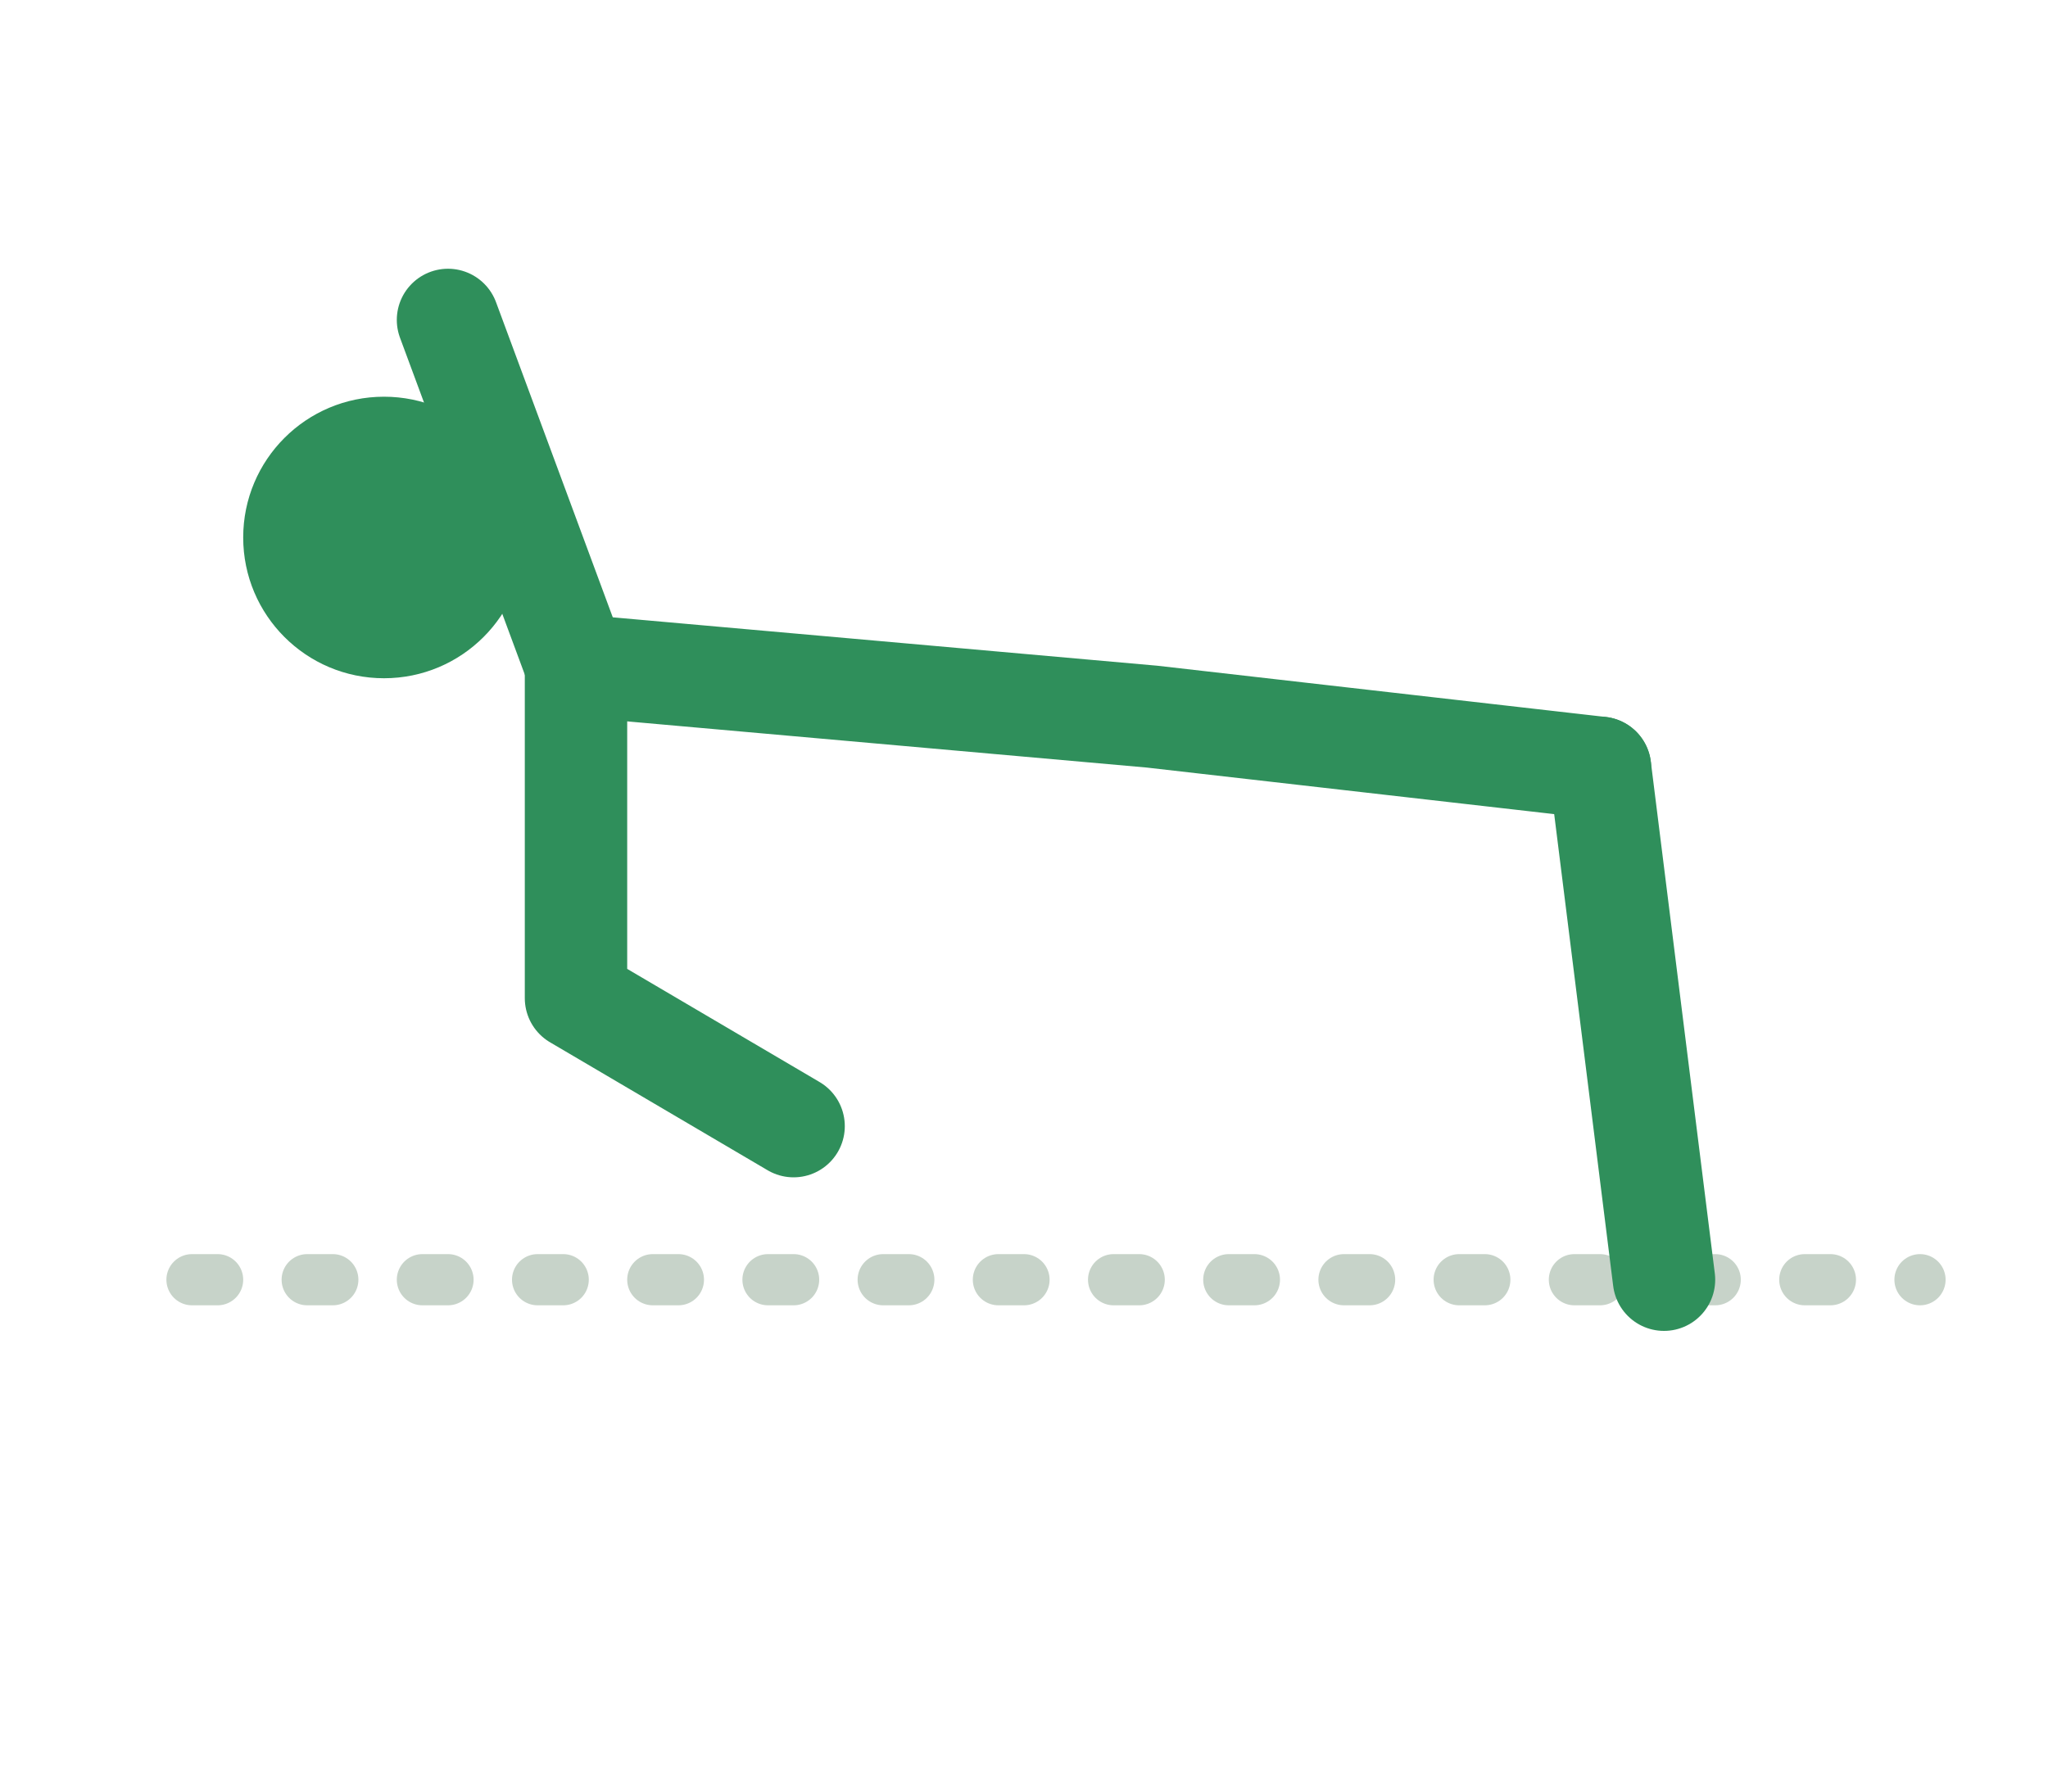
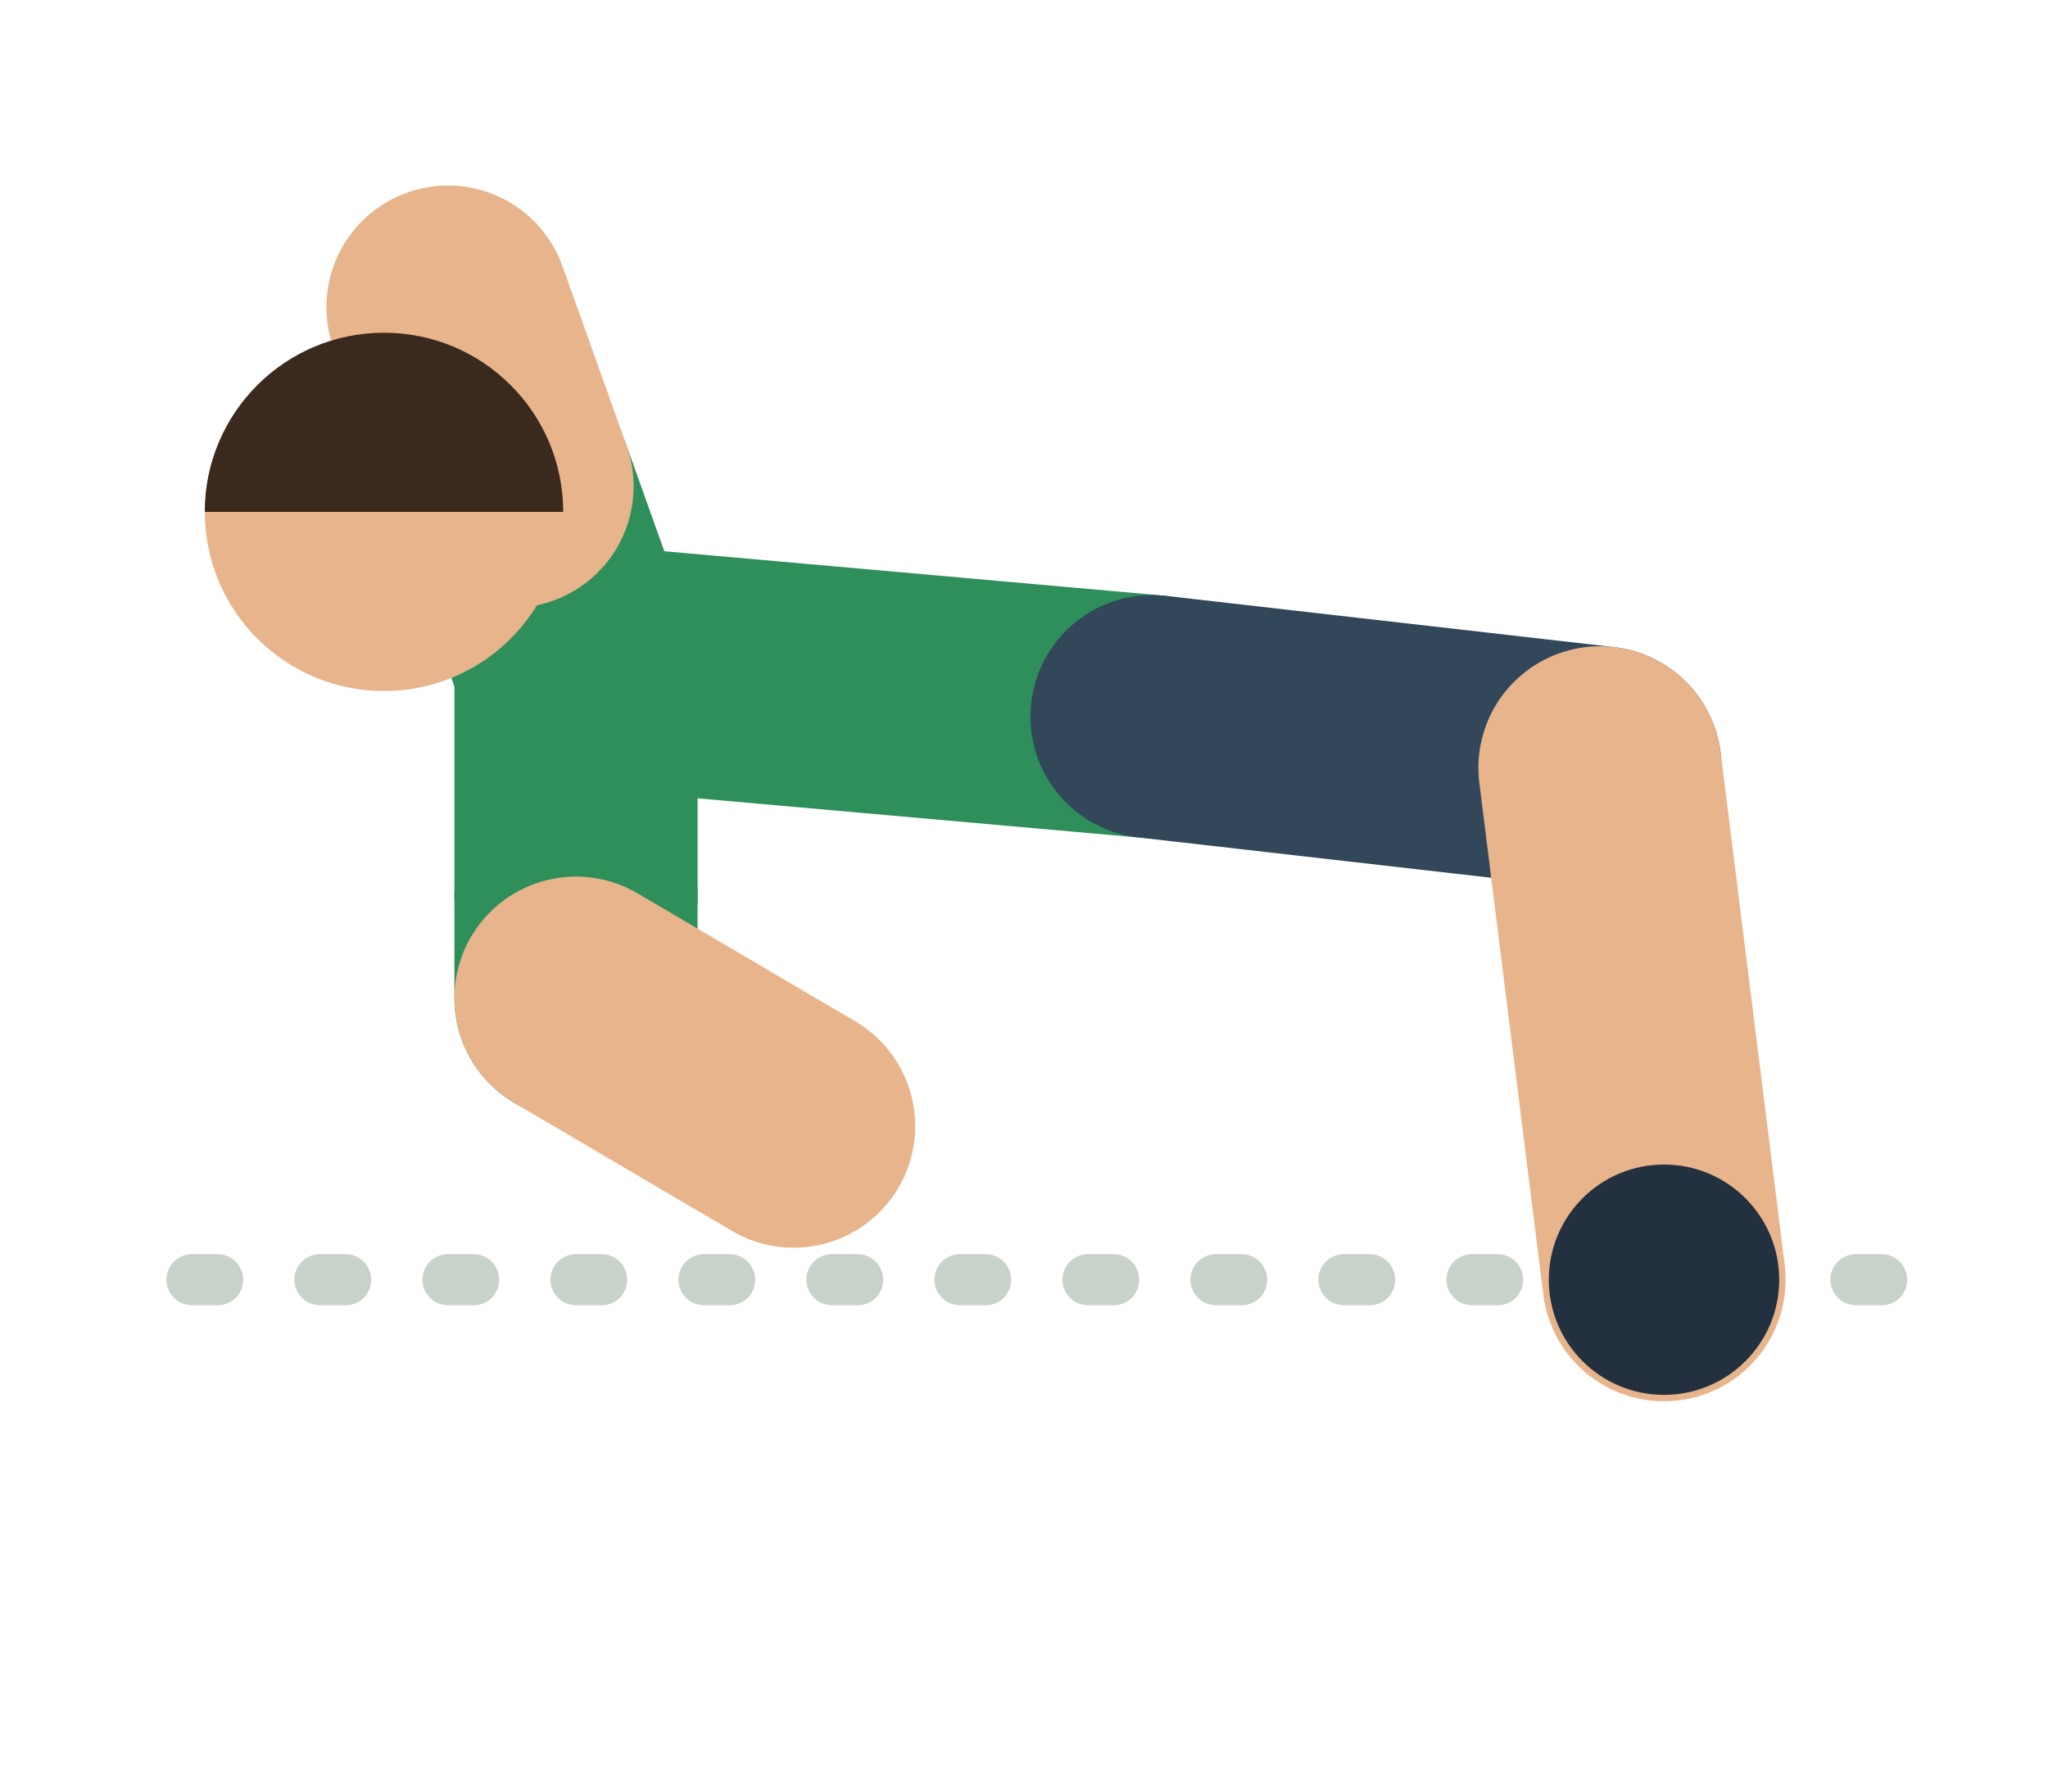
<svg xmlns="http://www.w3.org/2000/svg" viewBox="0 0 160 140">
-   <line x1="15" y1="100" x2="150" y2="100" stroke="#c7d3c9" stroke-width="4" stroke-dasharray="2 7" stroke-linecap="round" />
-   <path d="M45 52 L45 78 L62 88" stroke="#2f8f5b" stroke-width="8" fill="none" stroke-linecap="round" stroke-linejoin="round" />
-   <path d="M45 52 L90 56 L125 60" stroke="#2f8f5b" stroke-width="8" fill="none" stroke-linecap="round" stroke-linejoin="round" />
-   <path d="M125 60 L130 100" stroke="#2f8f5b" stroke-width="8" fill="none" stroke-linecap="round" stroke-linejoin="round" />
-   <path d="M45 52 L35 25" stroke="#2f8f5b" stroke-width="8" fill="none" stroke-linecap="round" stroke-linejoin="round" />
-   <circle cx="30" cy="42" r="11" fill="#2f8f5b" />
+   <line x1="15" y1="100" x2="150" y2="100" stroke="#c7d3c9" stroke-width="4" stroke-dasharray="2 8" stroke-linecap="round" />
+   <path d="M45 52 L45 70" stroke="#2f8f5b" stroke-width="19" fill="none" stroke-linecap="round" stroke-linejoin="round" />
+   <path d="M45 70 L45 78" stroke="#2f8f5b" stroke-width="19" fill="none" stroke-linecap="round" stroke-linejoin="round" />
+   <path d="M45 78 L62 88" stroke="#e8b48c" stroke-width="19" fill="none" stroke-linecap="round" stroke-linejoin="round" />
+   <path d="M45 52 L90 56" stroke="#2f8f5b" stroke-width="19" fill="none" stroke-linecap="round" stroke-linejoin="round" />
+   <path d="M90 56 L125 60" stroke="#33475b" stroke-width="19" fill="none" stroke-linecap="round" stroke-linejoin="round" />
+   <path d="M125 60 L130 100" stroke="#e8b48c" stroke-width="19" fill="none" stroke-linecap="round" stroke-linejoin="round" />
+   <path d="M45 52 L40 38" stroke="#2f8f5b" stroke-width="19" fill="none" stroke-linecap="round" stroke-linejoin="round" />
+   <path d="M40 38 L35 24" stroke="#e8b48c" stroke-width="19" fill="none" stroke-linecap="round" stroke-linejoin="round" />
+   <circle cx="62" cy="88" r="8" fill="#e8b48c" />
+   <circle cx="35" cy="24" r="8" fill="#e8b48c" />
+   <circle cx="130" cy="100" r="9" fill="#22303f" />
+   <circle cx="30" cy="40" r="14" fill="#e8b48c" />
+   <path d="M16 40 A14 14 0 0 1 44 40 Z" fill="#3a2a1e" />
</svg>
